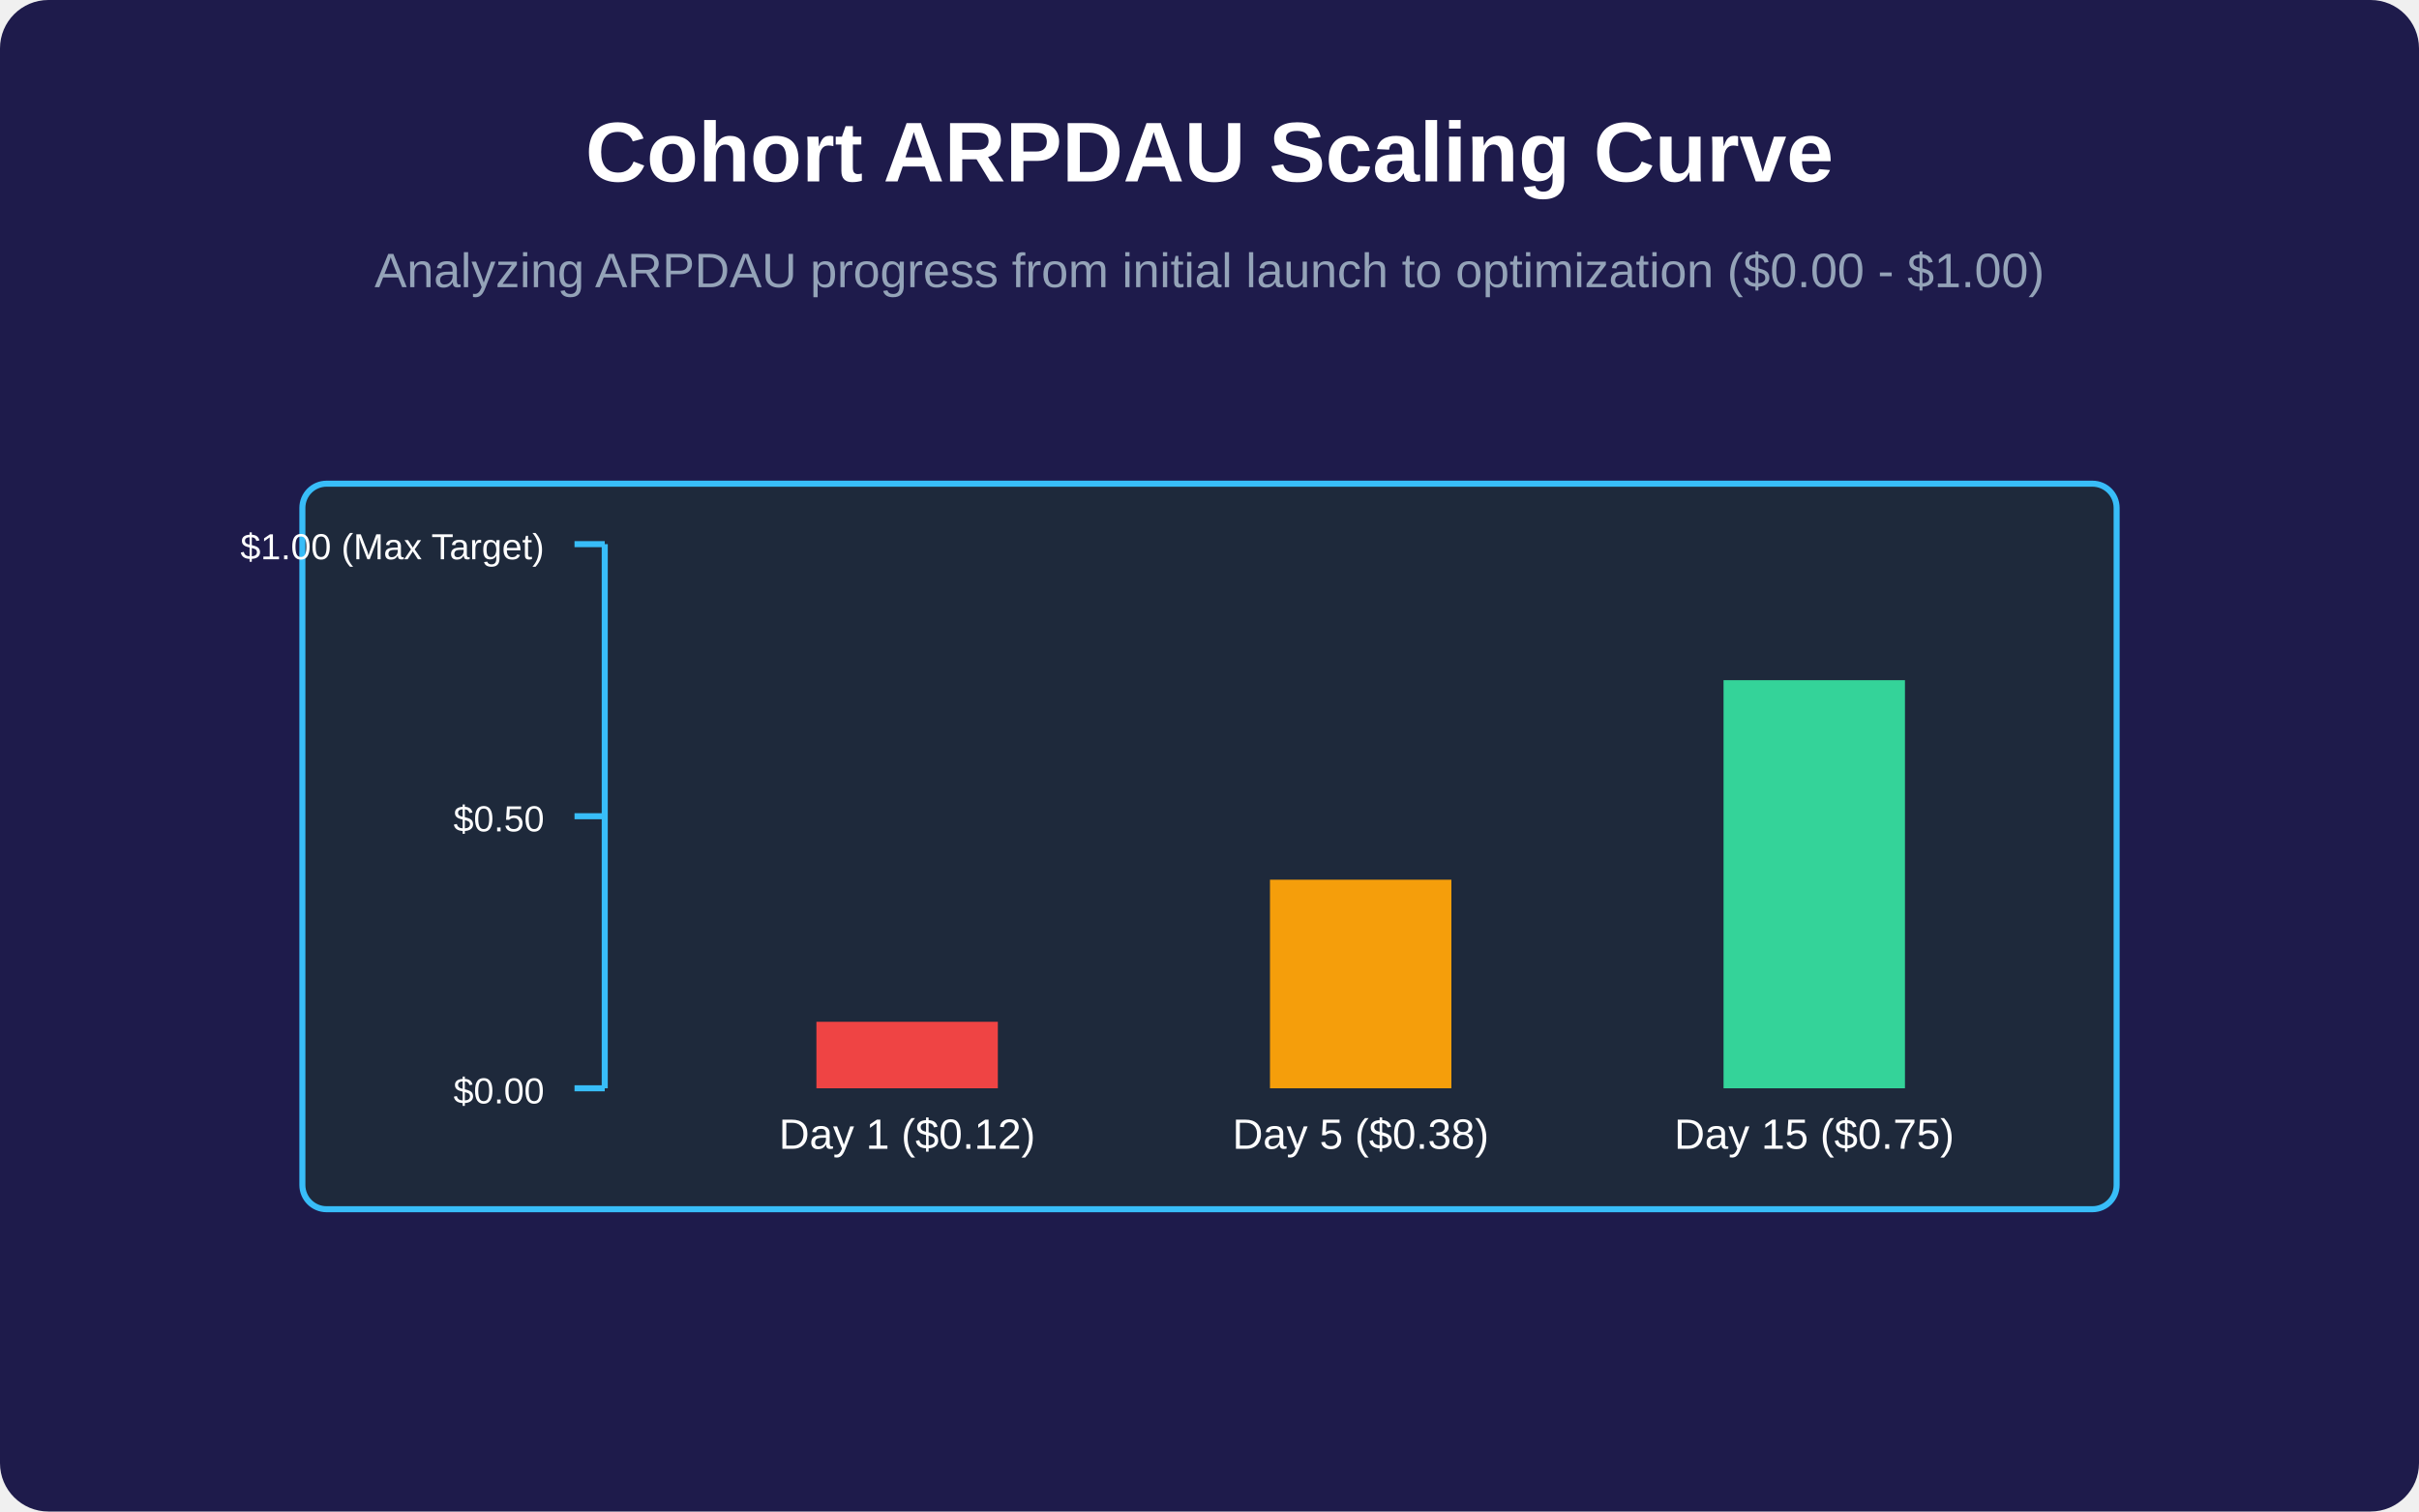
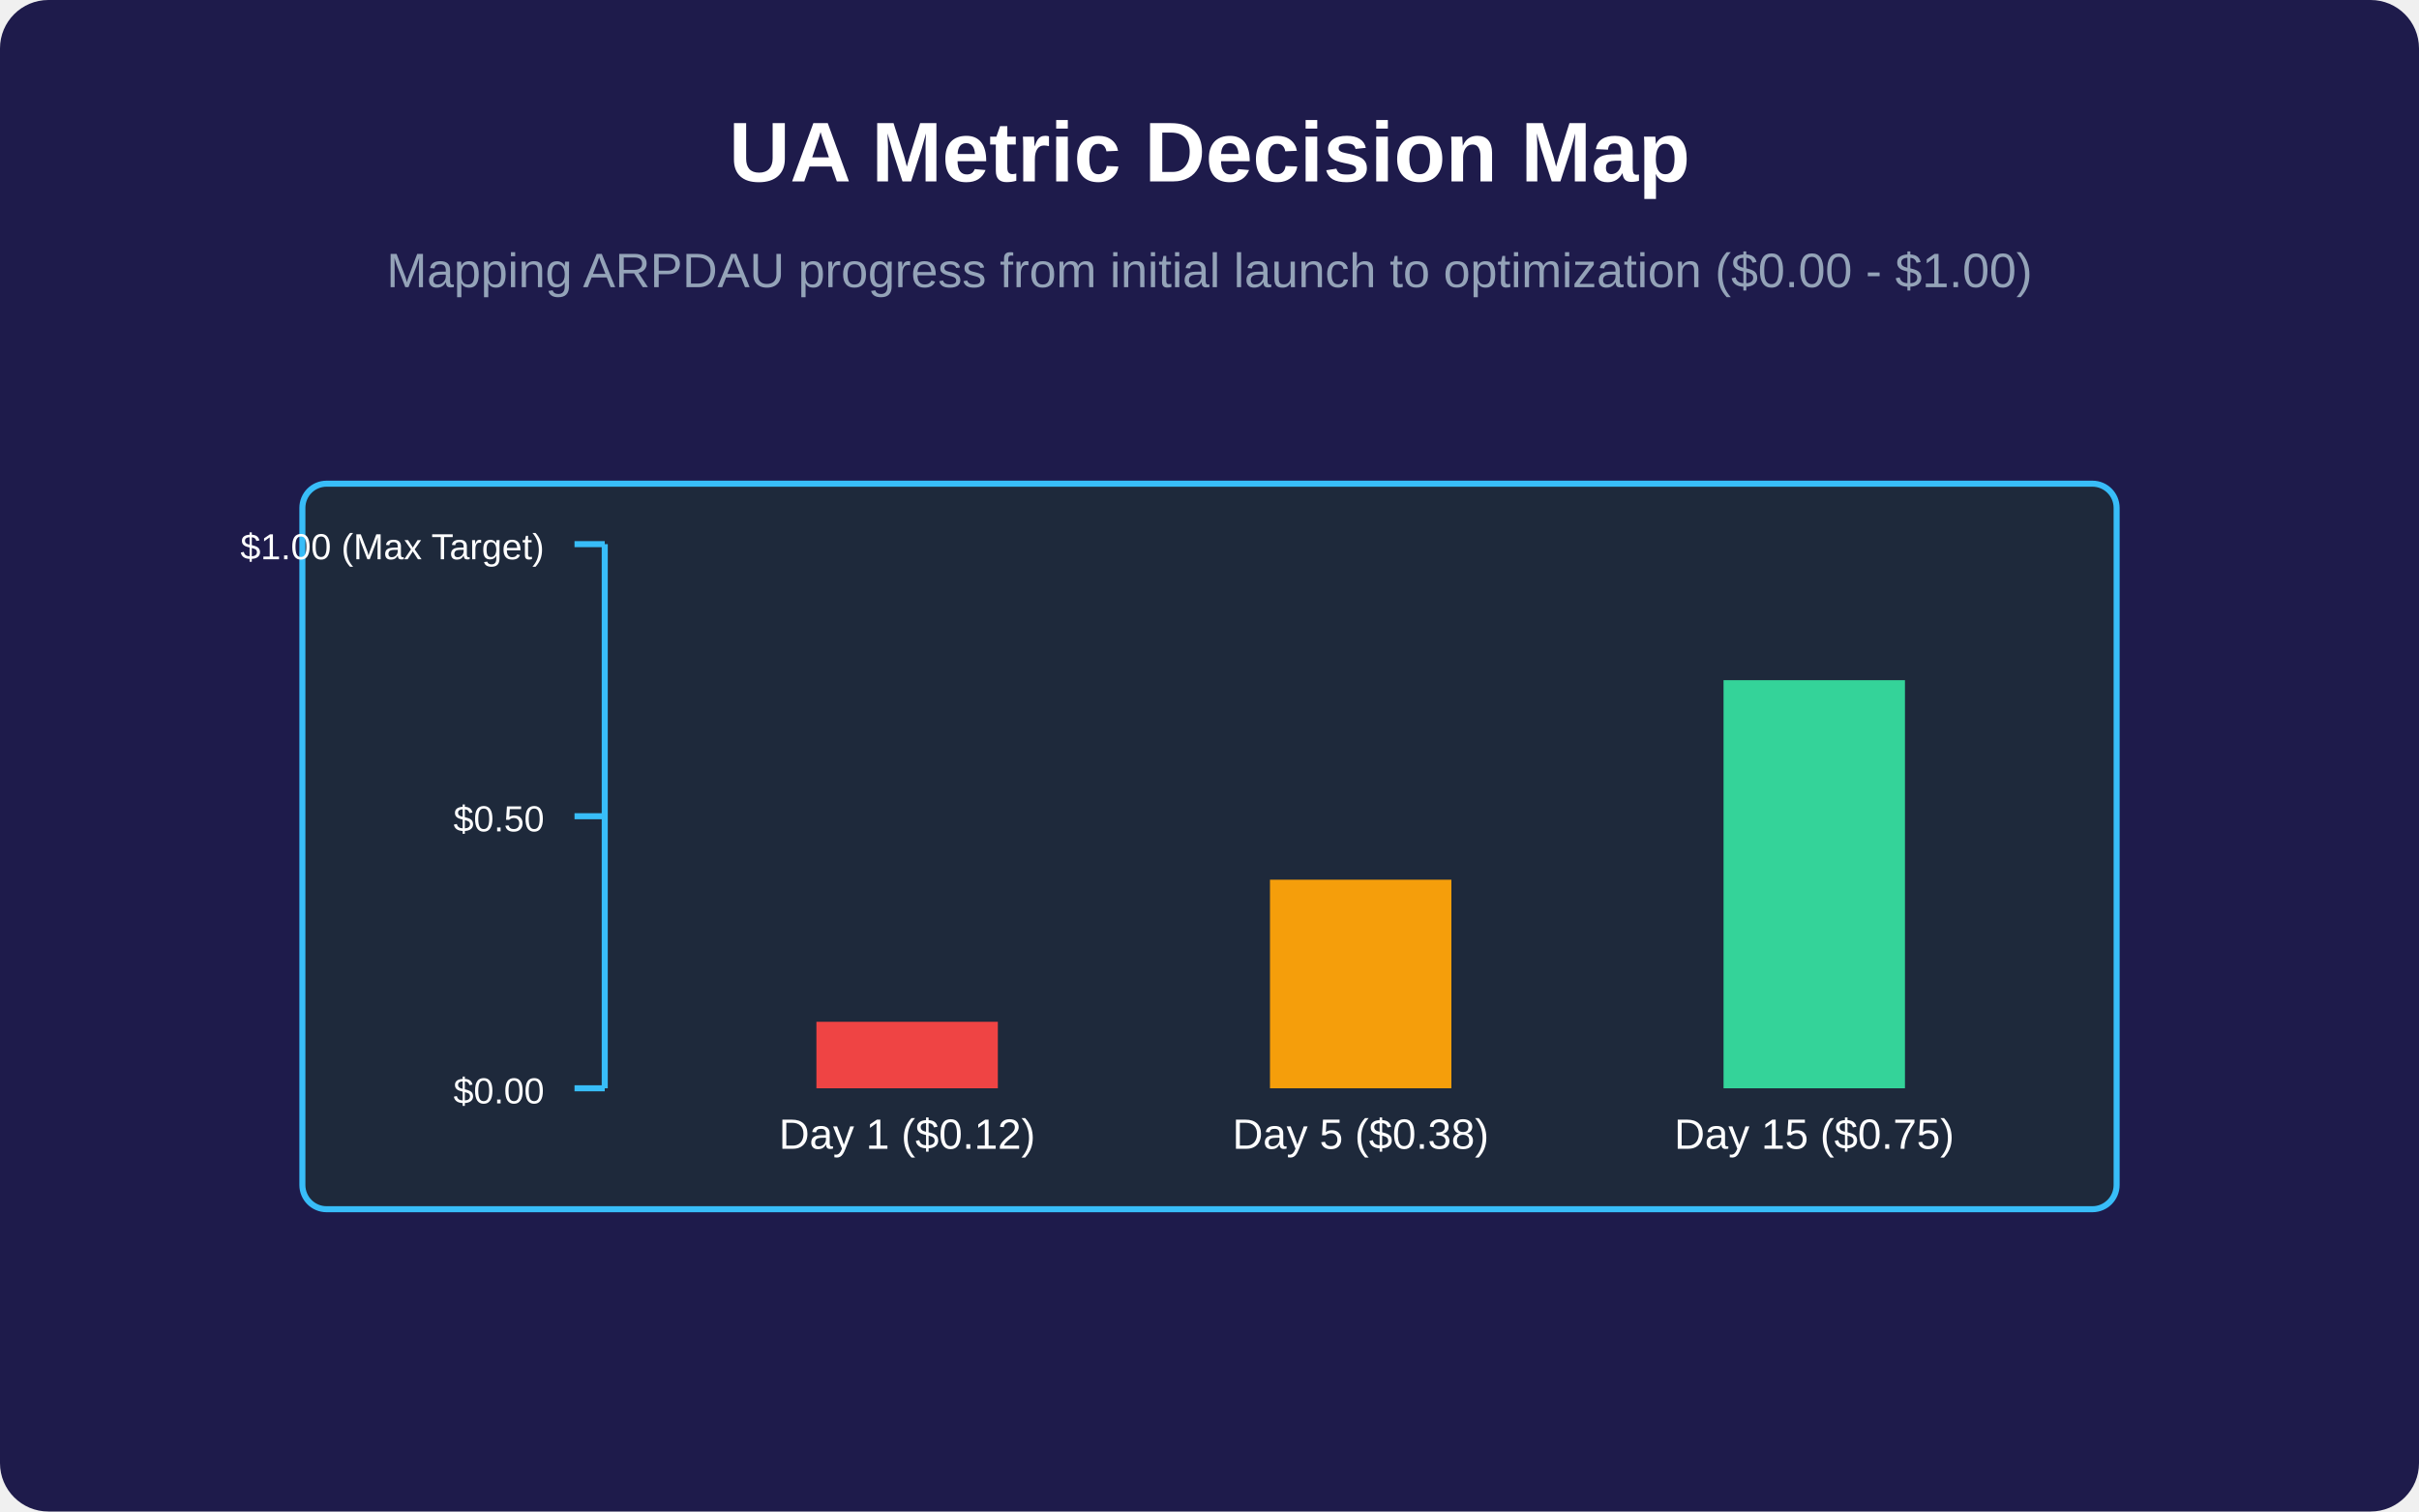
<svg xmlns="http://www.w3.org/2000/svg" viewBox="0 0 800 500" width="800" height="500">
  <rect width="100%" height="100%" fill="#1e1b4b" rx="16" />
-   <text x="400" y="60" font-family="Segoe UI, Arial, sans-serif" font-size="28" font-weight="bold" fill="#ffffff" text-anchor="middle">Cohort ARPDAU Scaling Curve</text>
-   <text x="400" y="95" font-family="Segoe UI, Arial, sans-serif" font-size="16" fill="#94a3b8" text-anchor="middle">Analyzing ARPDAU progress from initial launch to optimization ($0.00 - $1.00)</text>
+   <text x="400" y="60" font-family="Segoe UI, Arial, sans-serif" font-size="28" font-weight="bold" fill="#ffffff" text-anchor="middle">UA Metric Decision Map</text>
+   <text x="400" y="95" font-family="Segoe UI, Arial, sans-serif" font-size="16" fill="#94a3b8" text-anchor="middle">Mapping ARPDAU progress from initial launch to optimization ($0.00 - $1.00)</text>
  <defs>
    <marker id="arrow" markerWidth="10" markerHeight="10" refX="9" refY="3" orient="auto" markerUnits="strokeWidth">
      <path d="M0,0 L0,6 L9,3 z" fill="#34d399" />
    </marker>
  </defs>
  <rect x="100" y="160" width="600" height="240" rx="8" fill="#1e293b" stroke="#38bdf8" stroke-width="2" />
  <line x1="200" y1="180" x2="200" y2="360" stroke="#38bdf8" stroke-width="2" />
  <line x1="190" y1="180" x2="200" y2="180" stroke="#38bdf8" stroke-width="2" />
  <text x="180" y="185" font-family="Arial" font-size="12" fill="#ffffff" text-anchor="end">$1.00 (Max Target)</text>
  <line x1="190" y1="270" x2="200" y2="270" stroke="#38bdf8" stroke-width="2" />
  <text x="180" y="275" font-family="Arial" font-size="12" fill="#ffffff" text-anchor="end">$0.50</text>
  <line x1="190" y1="360" x2="200" y2="360" stroke="#38bdf8" stroke-width="2" />
  <text x="180" y="365" font-family="Arial" font-size="12" fill="#ffffff" text-anchor="end">$0.00</text>
  <text x="300" y="380" font-family="Arial" font-size="14" fill="#ffffff" text-anchor="middle">Day 1 ($0.12)</text>
  <rect x="270" y="338" width="60" height="22" fill="#ef4444" />
  <text x="450" y="380" font-family="Arial" font-size="14" fill="#ffffff" text-anchor="middle">Day 5 ($0.38)</text>
  <rect x="420" y="291" width="60" height="69" fill="#f59e0b" />
  <text x="600" y="380" font-family="Arial" font-size="14" fill="#ffffff" text-anchor="middle">Day 15 ($0.75)</text>
  <rect x="570" y="225" width="60" height="135" fill="#34d399" />
</svg>
